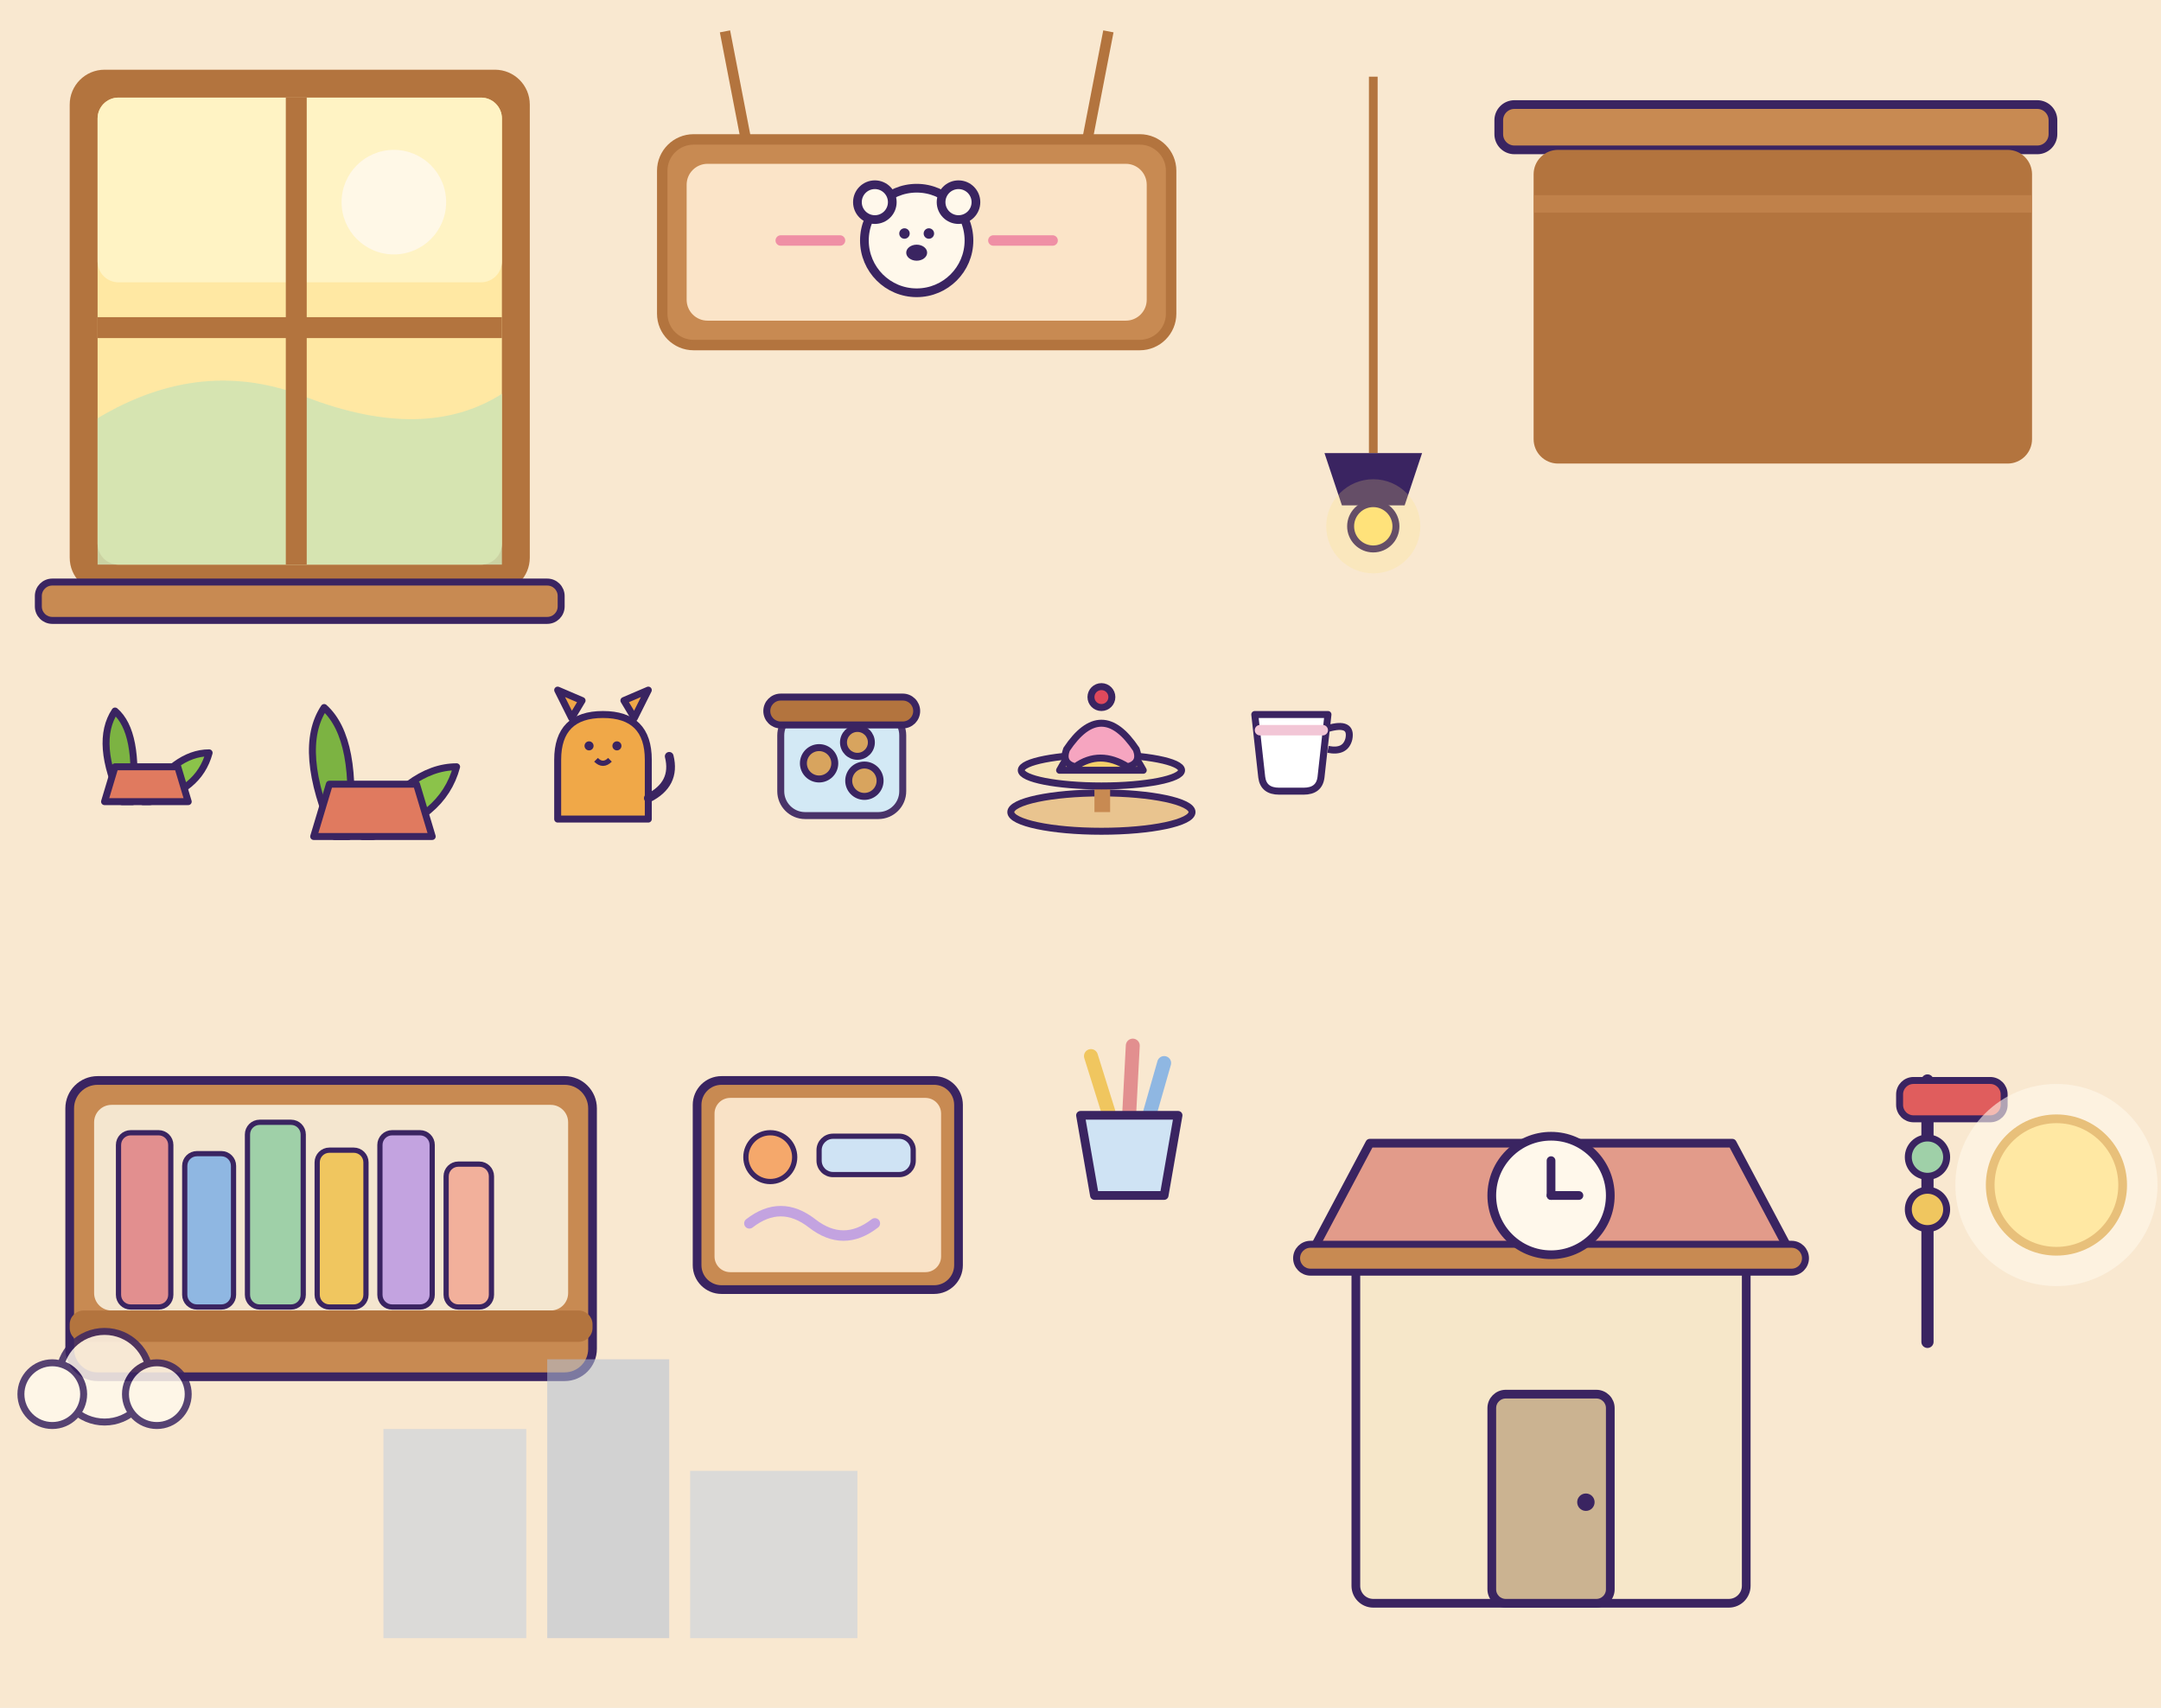
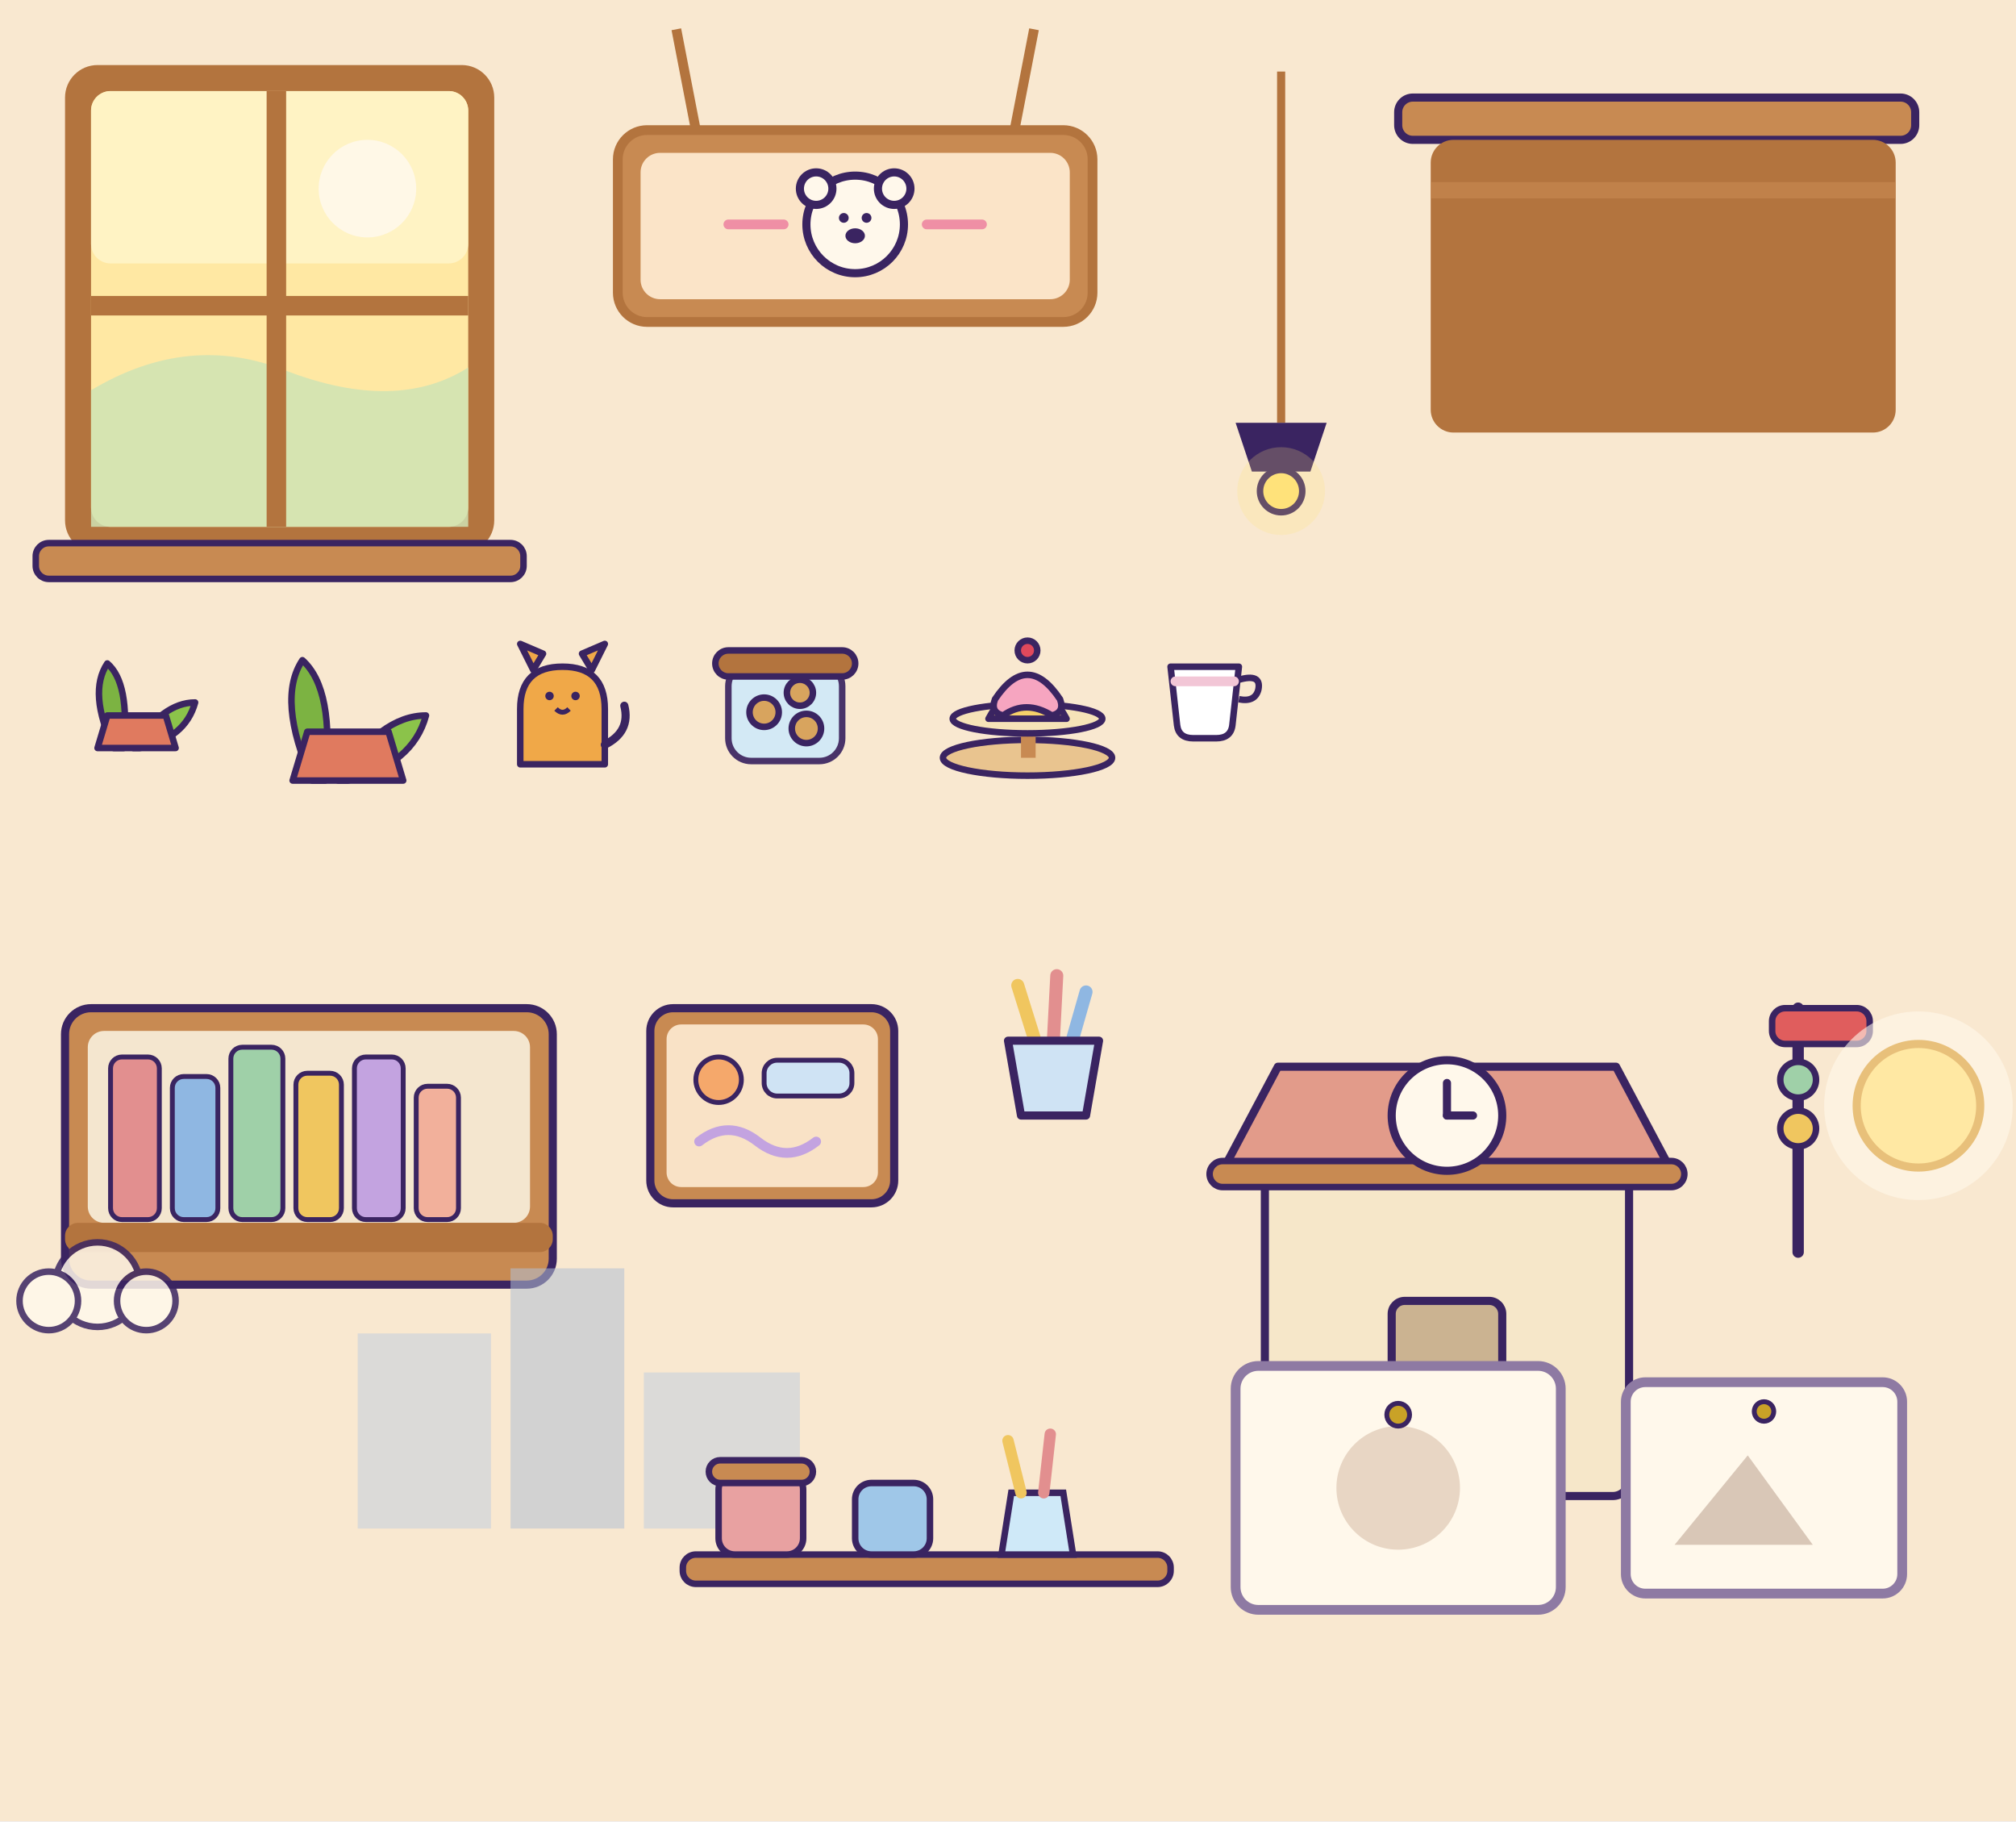
- <svg xmlns="http://www.w3.org/2000/svg" width="1240" height="980" viewBox="0 0 1240 980" version="1.1">
-   <rect x="0" y="0" width="1240" height="980" fill="#f9e8d0" />
+ <svg xmlns="http://www.w3.org/2000/svg" width="1240" height="1120" viewBox="0 0 1240 1120" version="1.1">
+   <rect x="0" y="0" width="1240" height="1120" fill="#f9e8d0" />
  <g id="window-four-pane">
    <g transform="translate(40 40)">
      <rect x="0" y="0" width="264" height="300" rx="20" fill="#b3743e" />
      <rect x="16" y="16" width="232" height="268" rx="12" fill="#ffe8a3" />
      <rect x="16" y="16" width="232" height="106" rx="12" fill="#fff3c4" />
      <circle cx="186" cy="76" r="30" fill="#fff8eb" opacity="0.9" />
      <path d="M 16 200 q 60 -36 120 -12 q 68 26 112 -2 v 98 h -232 Z" fill="#cfe3b4" opacity="0.85" />
      <rect x="124" y="16" width="12" height="268" fill="#b3743e" />
      <rect x="16" y="142" width="232" height="12" fill="#b3743e" />
      <rect x="-18" y="294" width="300" height="22" rx="8" fill="#c88a52" stroke="#3a2461" stroke-width="4" />
    </g>
  </g>
  <g id="sign-bear-cafe">
    <g transform="translate(380 80)">
      <line x1="36" y1="-62" x2="48" y2="0" stroke="#b3743e" stroke-width="6" />
      <line x1="256" y1="-62" x2="244" y2="0" stroke="#b3743e" stroke-width="6" />
      <rect x="0" y="0" width="292" height="118" rx="18" fill="#c88a52" stroke="#b3743e" stroke-width="6" />
      <rect x="14" y="14" width="264" height="90" rx="12" fill="#fbe4c8" />
      <g stroke="#3a2461" stroke-width="5">
        <circle cx="146" cy="58" r="30" fill="#fff8eb" />
        <circle cx="122" cy="36" r="10" fill="#fff8eb" />
        <circle cx="170" cy="36" r="10" fill="#fff8eb" />
        <circle cx="139" cy="54" r="3" fill="#3a2461" stroke="none" />
        <circle cx="153" cy="54" r="3" fill="#3a2461" stroke="none" />
        <ellipse cx="146" cy="65" rx="6" ry="4.6" fill="#3a2461" stroke="none" />
        <path d="M 68 58 h 34 M 190 58 h 34" stroke-width="6" stroke-linecap="round" stroke="#ef8fa5" />
      </g>
    </g>
  </g>
  <g id="lamp-hanging">
    <g transform="translate(760 260)">
      <line x1="28" y1="-216" x2="28" y2="0" stroke="#b3743e" stroke-width="5" />
      <path d="M 0 0 h 56 l -10 30 h -36 z" fill="#3a2461" />
      <circle cx="28" cy="42" r="13" fill="#ffe27a" stroke="#3a2461" stroke-width="4" />
      <circle cx="28" cy="42" r="27" fill="#ffe27a" opacity="0.22" />
    </g>
  </g>
  <g id="counter-corner">
    <g transform="translate(860 60)">
      <rect x="0" y="0" width="318" height="26" rx="9" fill="#c88a52" stroke="#3a2461" stroke-width="5" />
      <rect x="20" y="26" width="286" height="180" rx="14" fill="#b3743e" />
      <rect x="20" y="52" width="286" height="10" fill="#c88a52" opacity="0.6" />
    </g>
  </g>
  <g id="plant-small">
    <g transform="translate(60 460)">
      <g stroke="#3a2461" stroke-width="4" stroke-linejoin="round">
        <path d="M 10 0 q -16 -34 -4 -52 q 14 12 10 52 z" fill="#7cb342" />
        <path d="M 22 0 q 18 -28 38 -28 q -6 22 -34 28 z" fill="#8bc34a" />
        <path d="M 0 0 h 48 l -6 -20 h -36 z" fill="#e07a5f" />
      </g>
    </g>
  </g>
  <g id="plant-floor">
    <g transform="translate(180 480)">
      <g stroke="#3a2461" stroke-width="4" stroke-linejoin="round">
        <path d="M 12 0 q -22 -50 -6 -74 q 20 18 14 74 z" fill="#7cb342" />
        <path d="M 28 0 q 26 -40 54 -40 q -8 30 -48 40 z" fill="#8bc34a" />
        <path d="M 0 0 h 68 l -9 -30 h -50 z" fill="#e07a5f" />
      </g>
    </g>
  </g>
  <g id="cat-sitting">
    <g transform="translate(320 470)">
      <g stroke="#3a2461" stroke-width="4" stroke-linejoin="round">
        <path d="M 0 0 v -34 q 0 -26 26 -26 q 26 0 26 26 v 34 z" fill="#f0a848" />
        <path d="M 8 -58 l -8 -16 l 14 6 z" fill="#f0a848" />
        <path d="M 44 -58 l 8 -16 l -14 6 z" fill="#f0a848" />
        <circle cx="18" cy="-42" r="2.6" fill="#3a2461" stroke="none" />
        <circle cx="34" cy="-42" r="2.6" fill="#3a2461" stroke="none" />
        <path d="M 22 -34 q 4 4 8 0" fill="none" stroke-width="3" />
        <path d="M 52 -12 q 16 -8 12 -24" fill="none" stroke-width="5" stroke-linecap="round" />
      </g>
    </g>
  </g>
  <g id="jar-cookies">
    <g transform="translate(440 400)">
      <g stroke="#3a2461" stroke-width="4">
        <rect x="8" y="8" width="70" height="60" rx="14" fill="#cfe9f8" opacity="0.92" />
        <rect x="0" y="0" width="86" height="16" rx="8" fill="#b3743e" />
        <circle cx="30" cy="38" r="9" fill="#d8a45e" />
        <circle cx="56" cy="48" r="9" fill="#d8a45e" />
        <circle cx="52" cy="26" r="8" fill="#d8a45e" />
      </g>
    </g>
  </g>
  <g id="cake-stand">
    <g transform="translate(580 400)">
      <g stroke="#3a2461" stroke-width="4" stroke-linejoin="round">
        <ellipse cx="52" cy="66" rx="52" ry="11" fill="#e9c48f" />
        <rect x="48" y="42" width="9" height="24" fill="#c88a52" stroke="none" />
        <ellipse cx="52" cy="42" rx="46" ry="9" fill="#f6e3b8" />
        <path d="M 28 42 q 24 -44 48 0 z" fill="#f6d06a" />
        <path d="M 32 30 q 20 -30 40 0 q 3 8 -5 10 q -16 -10 -30 0 q -8 -2 -5 -10 z" fill="#f6a5c0" />
        <circle cx="52" cy="0" r="6" fill="#e0495c" />
      </g>
    </g>
  </g>
  <g id="cup-cocoa">
    <g transform="translate(720 410)">
      <g stroke="#3a2461" stroke-width="4">
        <path d="M 42 8 q 14 -4 12 6 q -2 8 -12 6" fill="none" />
        <path d="M 0 0 h 42 l -4 36 q -1 8 -10 8 h -14 q -9 0 -10 -8 z" fill="#ffffff" stroke-linejoin="round" />
        <path d="M 3 9 h 36" stroke="#f2c6d6" stroke-width="6" stroke-linecap="round" />
      </g>
    </g>
  </g>
  <g id="bookshelf-low">
    <g transform="translate(40 620)">
      <rect x="0" y="0" width="300" height="170" rx="16" fill="#c88a52" stroke="#3a2461" stroke-width="5" />
      <rect x="14" y="14" width="272" height="118" rx="10" fill="#f4e6cf" />
      <rect x="0" y="132" width="300" height="18" rx="8" fill="#b3743e" />
      <g stroke="#3a2461" stroke-width="3">
        <rect x="28" y="30" width="30" height="100" rx="7" fill="#e28f8f" />
        <rect x="66" y="42" width="28" height="88" rx="7" fill="#8fb7e2" />
        <rect x="102" y="24" width="32" height="106" rx="7" fill="#9fd0a8" />
        <rect x="142" y="40" width="28" height="90" rx="7" fill="#f0c65f" />
        <rect x="178" y="30" width="30" height="100" rx="7" fill="#c3a3e0" />
        <rect x="216" y="48" width="26" height="82" rx="7" fill="#f2b09b" />
      </g>
    </g>
  </g>
  <g id="pin-board">
    <g transform="translate(400 620)">
      <rect x="0" y="0" width="150" height="120" rx="14" fill="#c88a52" stroke="#3a2461" stroke-width="5" />
      <rect x="10" y="10" width="130" height="100" rx="9" fill="#f9e2c6" />
      <circle cx="42" cy="44" r="14" fill="#f5a86b" stroke="#3a2461" stroke-width="3" />
      <rect x="70" y="32" width="54" height="22" rx="8" fill="#cfe3f4" stroke="#3a2461" stroke-width="3" />
      <path d="M 30 82 q 18 -14 36 0 q 18 14 36 0" fill="none" stroke="#c3a3e0" stroke-width="6" stroke-linecap="round" />
    </g>
  </g>
  <g id="pencil-pot">
    <g transform="translate(620 640)">
      <g stroke="#3a2461" stroke-width="5">
        <line x1="16" y1="-2" x2="6" y2="-34" stroke="#f0c65f" stroke-width="8" stroke-linecap="round" />
        <line x1="28" y1="-2" x2="30" y2="-40" stroke="#e28f8f" stroke-width="8" stroke-linecap="round" />
        <line x1="40" y1="-2" x2="48" y2="-30" stroke="#8fb7e2" stroke-width="8" stroke-linecap="round" />
        <path d="M 0 0 h 56 l -8 46 h -40 Z" fill="#cfe3f4" stroke-linejoin="round" />
      </g>
    </g>
  </g>
  <g id="station-house">
    <g transform="translate(760 620)">
      <rect x="18" y="96" width="224" height="204" rx="10" fill="#f6e7c9" stroke="#3a2461" stroke-width="5" />
      <path d="M -8 100 h 276 l -34 -64 h -208 Z" fill="#e29b8a" stroke="#3a2461" stroke-width="5" stroke-linejoin="round" />
      <rect x="-16" y="94" width="292" height="16" rx="8" fill="#c88a52" stroke="#3a2461" stroke-width="4" />
      <circle cx="130" cy="66" r="34" fill="#fff8eb" stroke="#3a2461" stroke-width="5" />
      <line x1="130" y1="66" x2="130" y2="46" stroke="#3a2461" stroke-width="5" stroke-linecap="round" />
      <line x1="130" y1="66" x2="146" y2="66" stroke="#3a2461" stroke-width="5" stroke-linecap="round" />
      <rect x="96" y="180" width="68" height="120" rx="8" fill="#cbb391" stroke="#3a2461" stroke-width="5" />
      <circle cx="150" cy="242" r="5" fill="#3a2461" />
    </g>
  </g>
  <g id="signal-post">
    <g transform="translate(1090 620)">
      <line x1="16" y1="0" x2="16" y2="150" stroke="#3a2461" stroke-width="7" stroke-linecap="round" />
      <rect x="0" y="0" width="60" height="22" rx="8" fill="#e05d5d" stroke="#3a2461" stroke-width="4" />
      <circle cx="16" cy="44" r="11" fill="#9fd0a8" stroke="#3a2461" stroke-width="4" />
      <circle cx="16" cy="74" r="11" fill="#f0c65f" stroke="#3a2461" stroke-width="4" />
    </g>
  </g>
  <g id="skyline-blocks">
    <g transform="translate(220 780)">
      <g opacity="0.55">
        <rect x="0" y="40" width="82" height="120" fill="#c3cede" />
        <rect x="94" y="0" width="70" height="160" fill="#b3c0d4" />
        <rect x="176" y="64" width="96" height="96" fill="#c3cede" />
      </g>
    </g>
  </g>
  <g id="sun-simple">
    <g transform="translate(1180 680)">
      <circle cx="0" cy="0" r="58" fill="#fff8eb" opacity="0.6" />
      <circle cx="0" cy="0" r="38" fill="#ffe8a3" stroke="#e8c07a" stroke-width="5" />
    </g>
  </g>
  <g id="cloud-puff">
    <g transform="translate(60 790)">
      <g fill="#fff8eb" stroke="#3a2461" stroke-width="4" opacity="0.85">
        <circle cx="0" cy="0" r="26" />
        <circle cx="-30" cy="10" r="18" />
        <circle cx="30" cy="10" r="18" />
      </g>
    </g>
  </g>
+   <g id="wall-frame-dot">
+     <g transform="translate(760 840)">
+       <rect x="0" y="0" width="200" height="150" rx="14" fill="#fff8eb" stroke="#8e7aa3" stroke-width="6" />
+       <circle cx="100" cy="75" r="38" fill="#e8d6c4" stroke="none" />
+       <circle cx="100" cy="30" r="7" fill="#c9a227" stroke="#3a2461" stroke-width="3" />
+     </g>
+   </g>
+   <g id="wall-frame-hill">
+     <g transform="translate(1000 850)">
+       <rect x="0" y="0" width="170" height="130" rx="12" fill="#fff8eb" stroke="#8e7aa3" stroke-width="6" />
+       <path d="M 30 100 l 45 -55 l 40 55 z" fill="#d9c7b7" stroke="none" />
+       <circle cx="85" cy="18" r="6" fill="#c9a227" stroke="#3a2461" stroke-width="3" />
+     </g>
+   </g>
+   <g id="art-shelf">
+     <g transform="translate(420 860)">
+       <rect x="0" y="96" width="300" height="18" rx="8" fill="#c88a52" stroke="#3a2461" stroke-width="4" />
+       <g stroke="#3a2461" stroke-width="4">
+         <rect x="22" y="46" width="52" height="50" rx="10" fill="#e8a1a1" />
+         <rect x="16" y="38" width="64" height="14" rx="7" fill="#c88a52" />
+         <rect x="106" y="52" width="46" height="44" rx="10" fill="#9fc7e8" />
+         <path d="M 196 96 h 44 l -6 -38 h -32 Z" fill="#cfe9f8" />
+         <line x1="208" y1="58" x2="200" y2="26" stroke="#f0c65f" stroke-width="7" stroke-linecap="round" />
+         <line x1="222" y1="58" x2="226" y2="22" stroke="#e28f8f" stroke-width="7" stroke-linecap="round" />
+       </g>
+     </g>
+   </g>
</svg>
